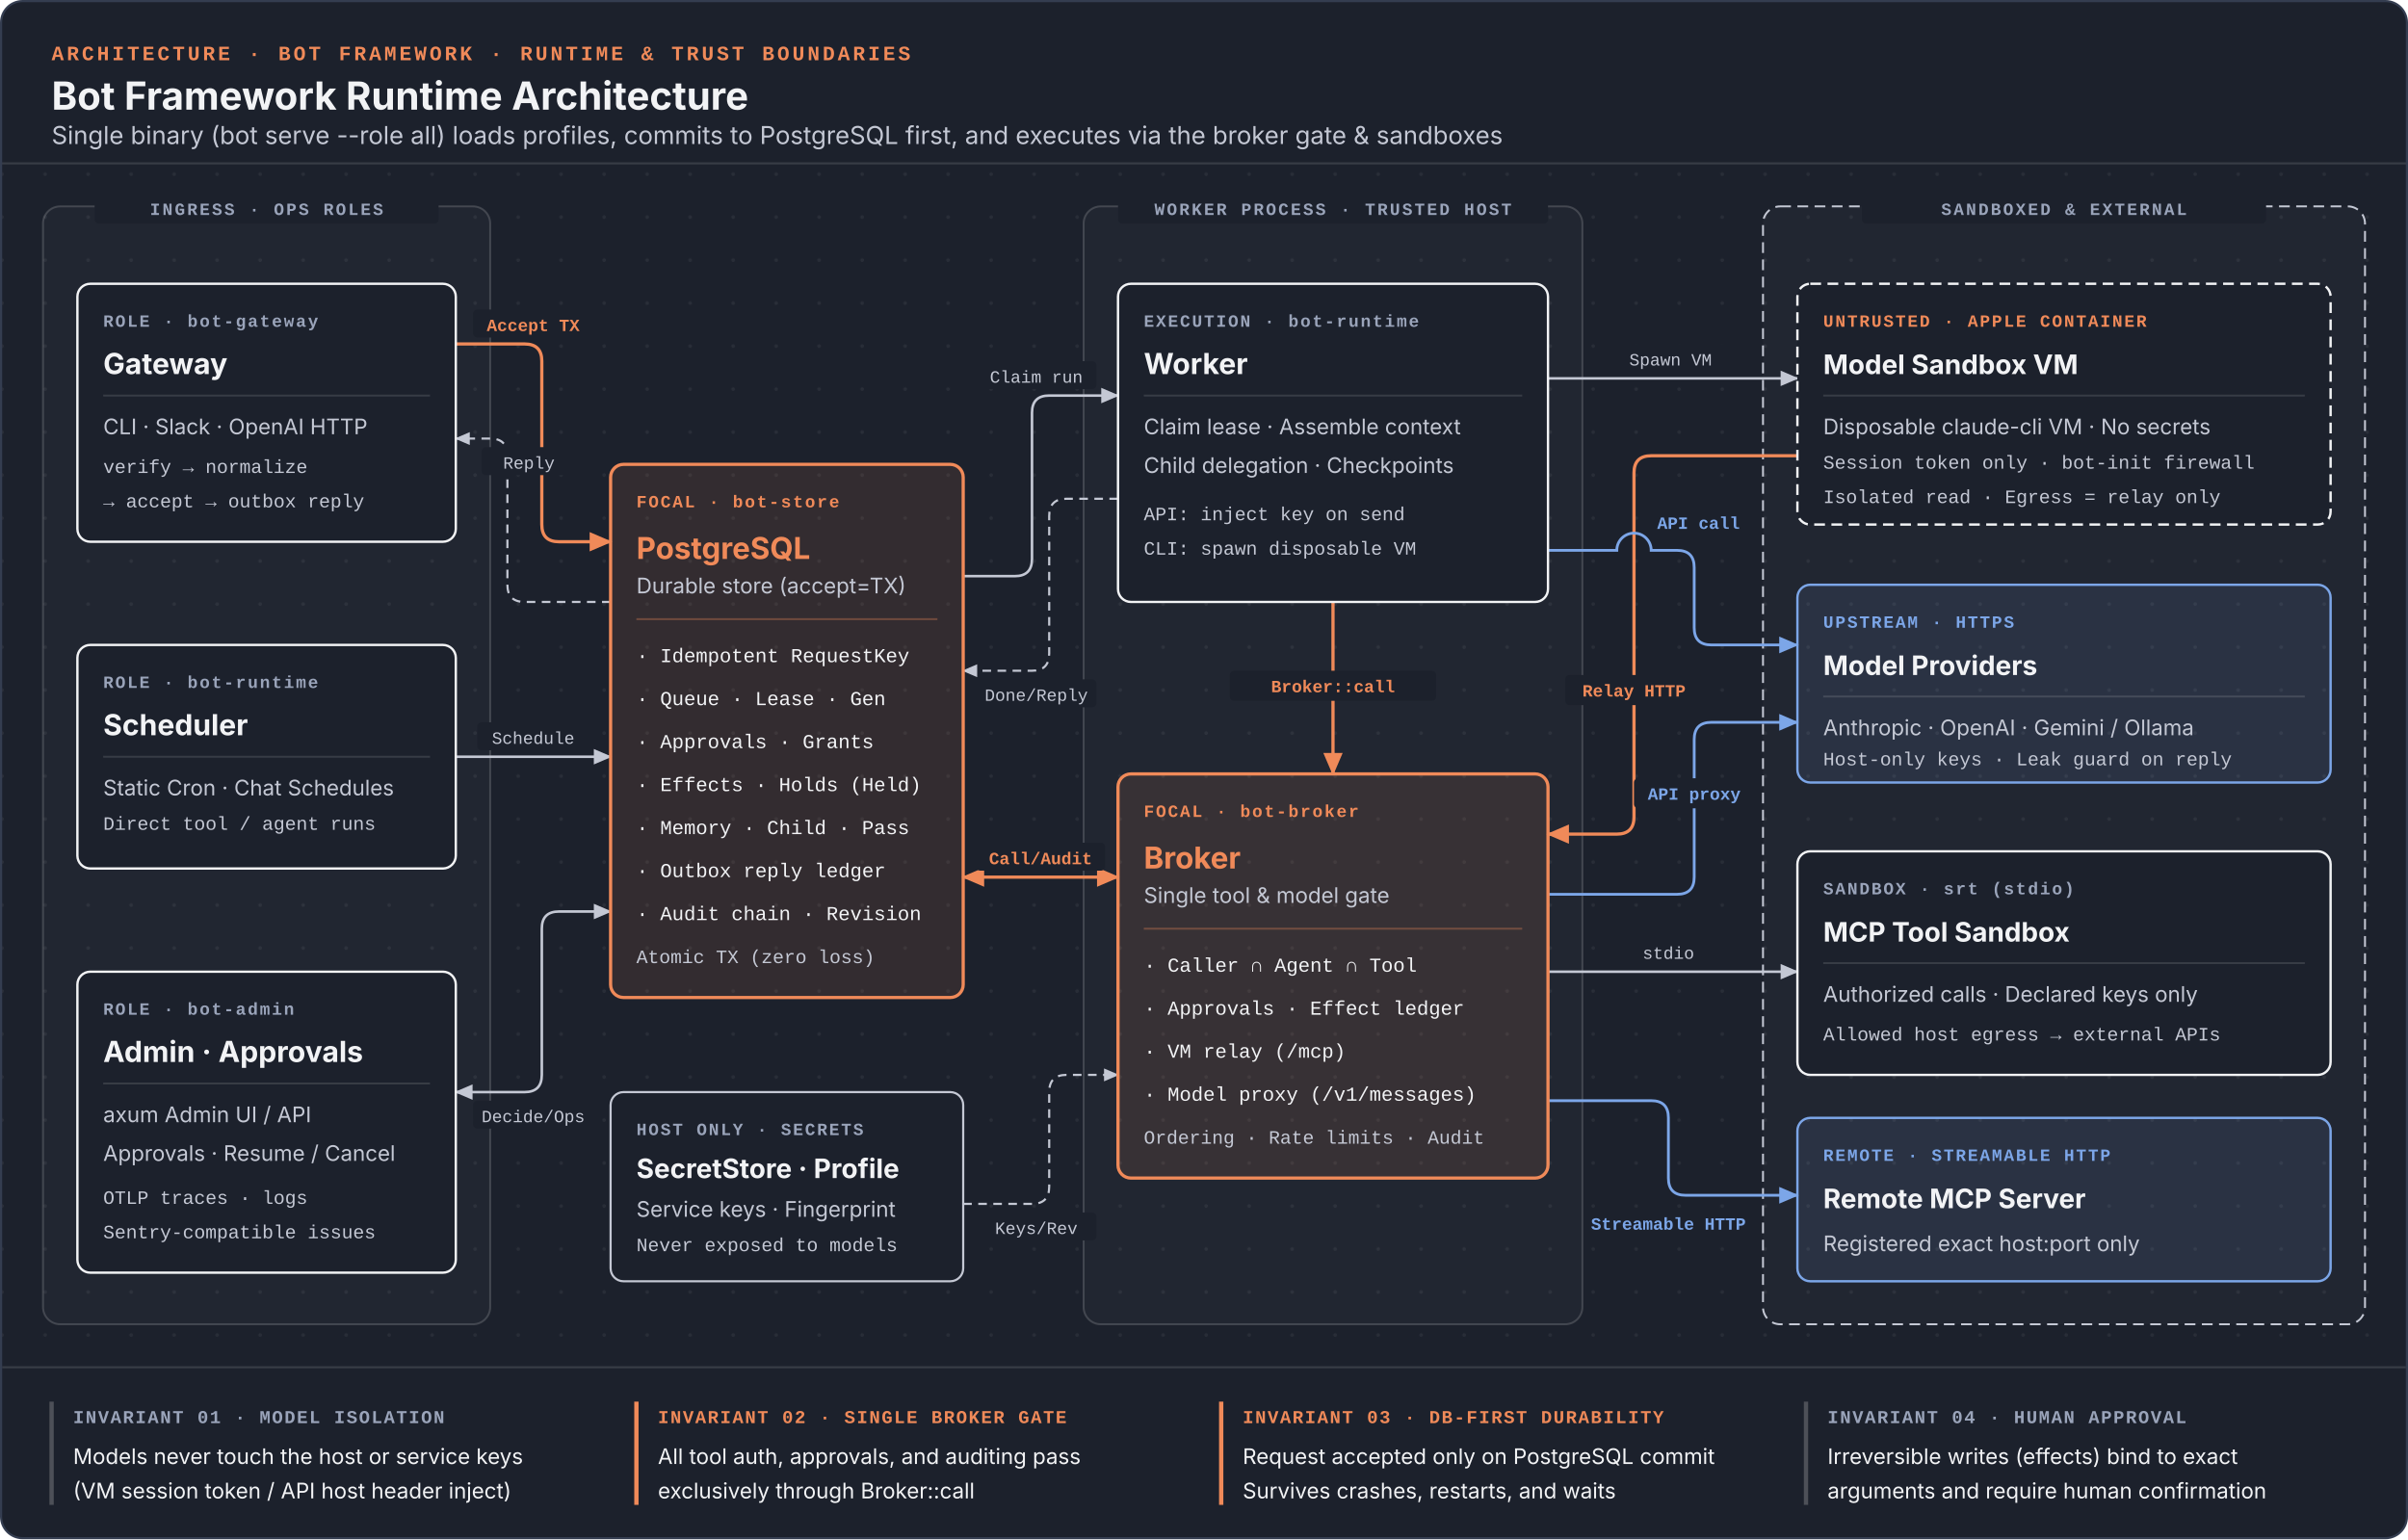
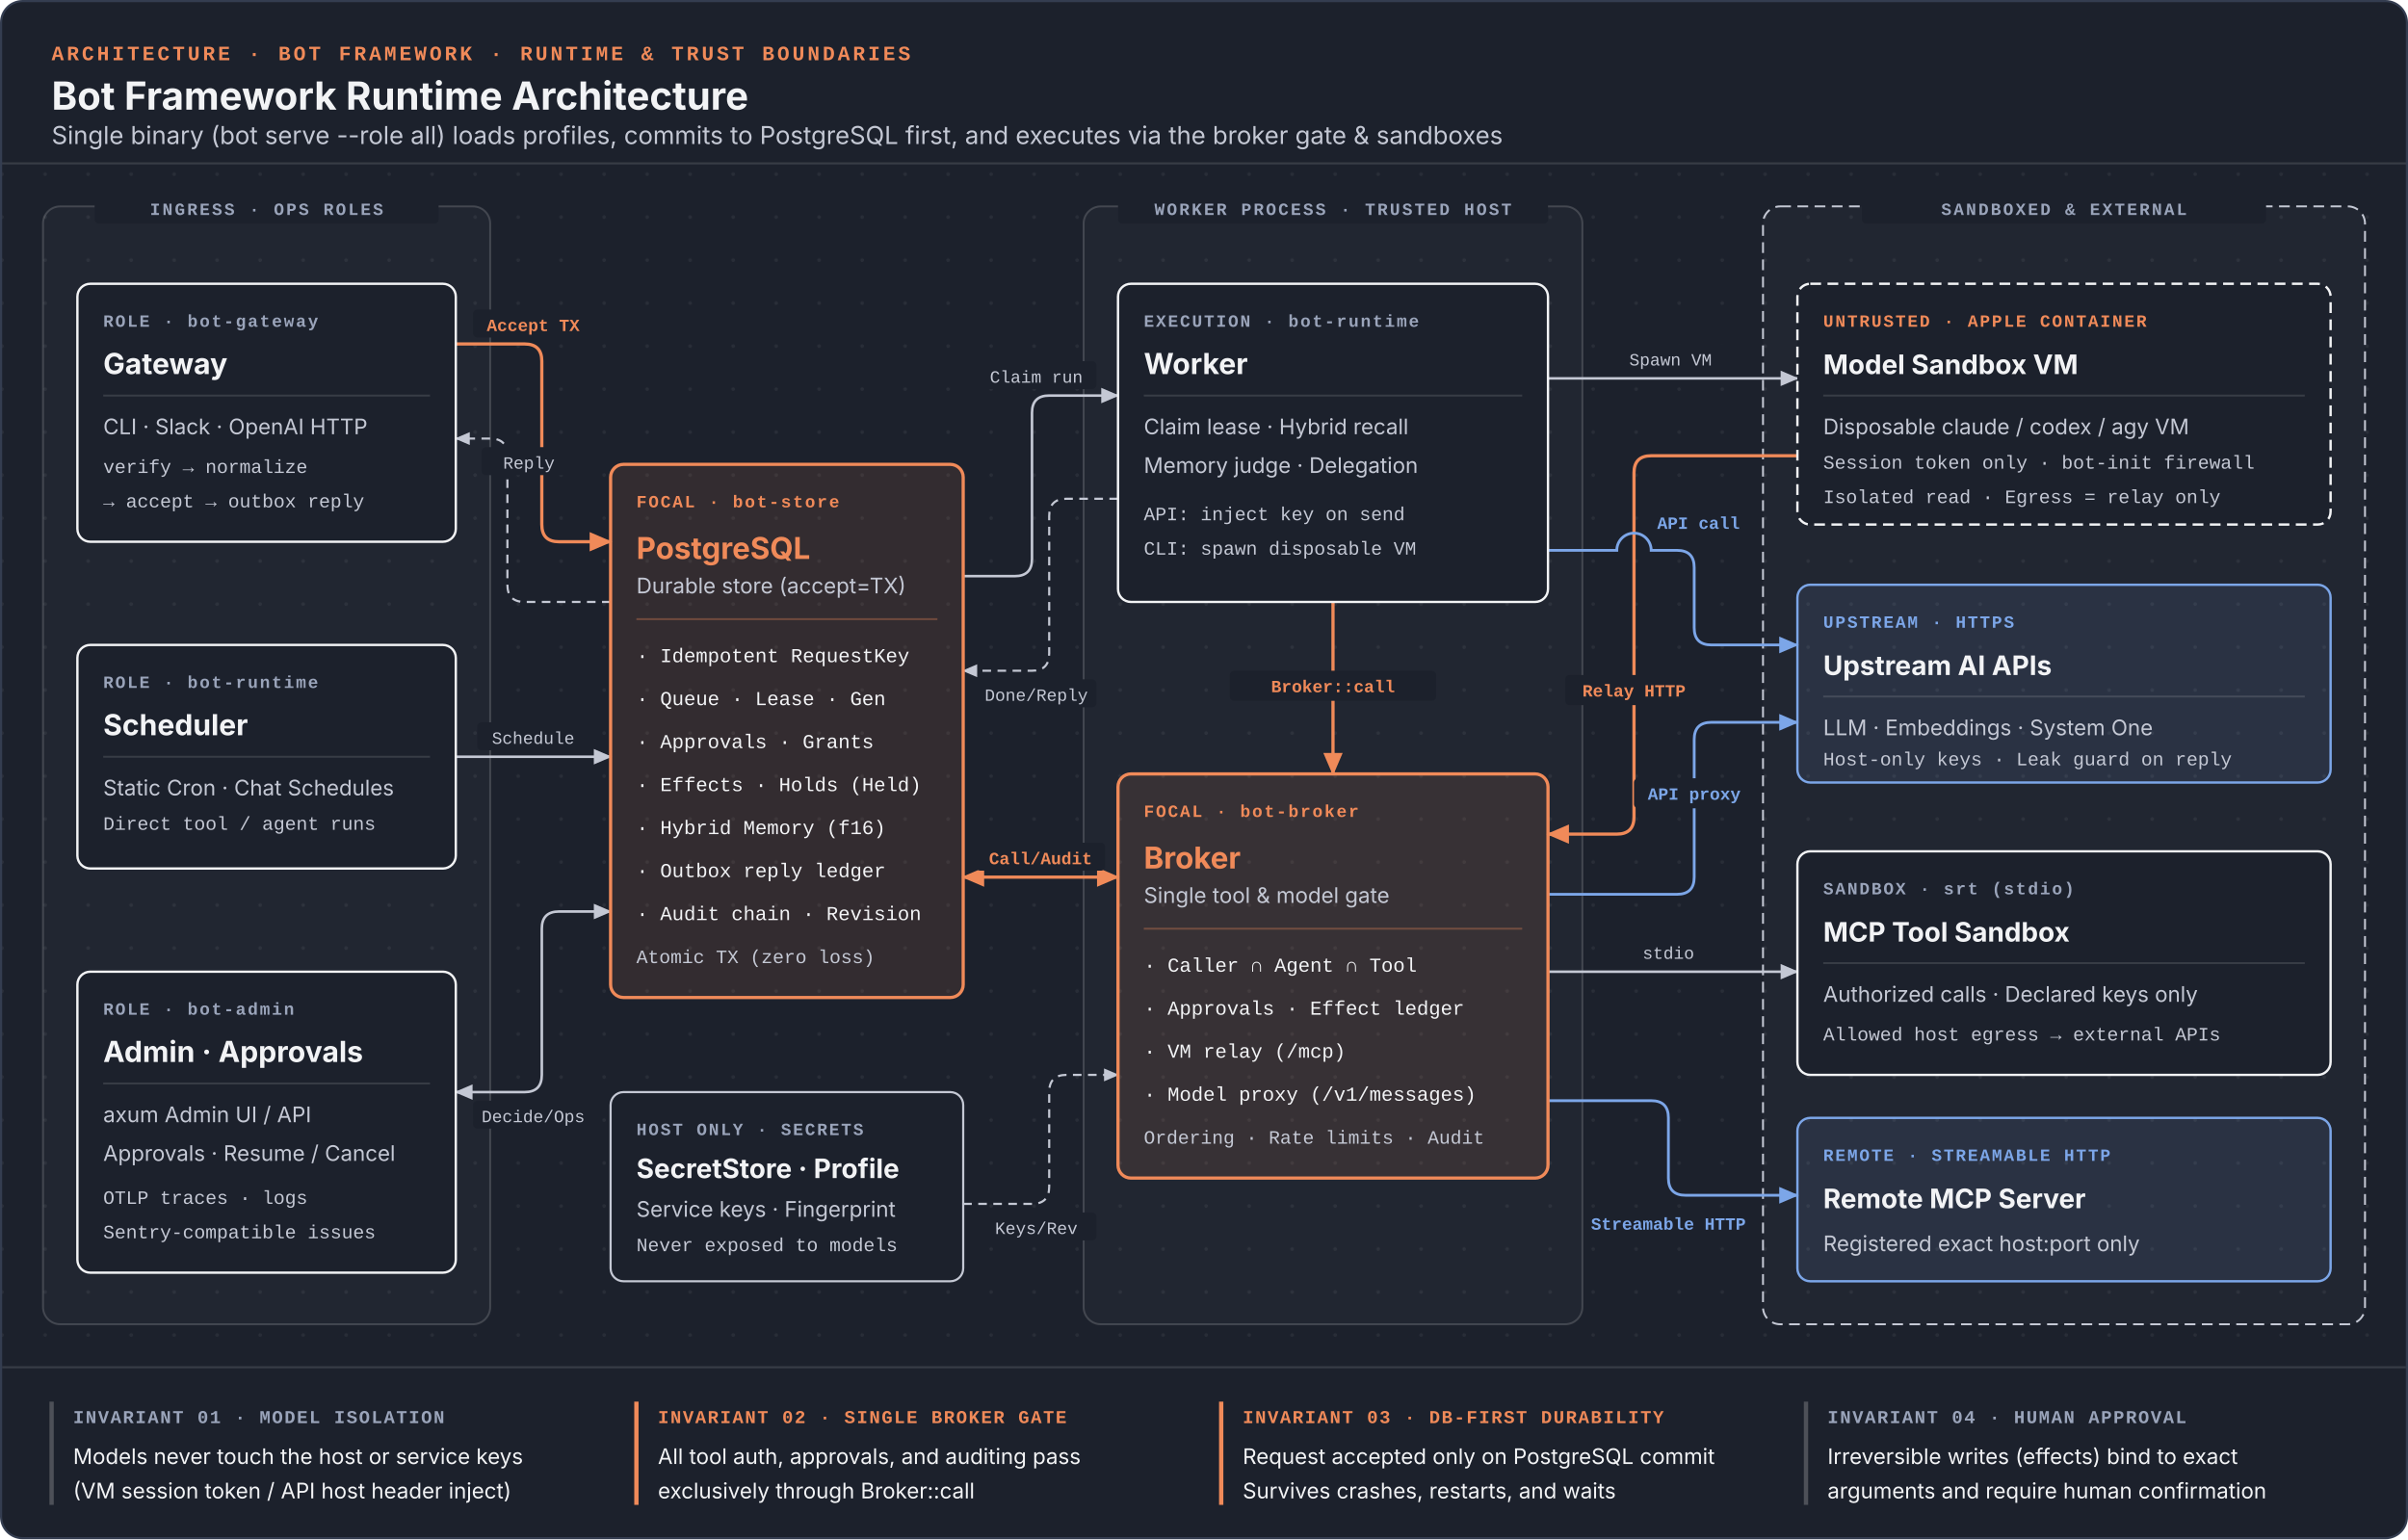
<svg xmlns="http://www.w3.org/2000/svg" viewBox="0 0 1120 716" width="1120" height="716" role="img" aria-labelledby="t-rt-d d-rt-d">
  <style>
    .bg { fill: #1c212c; }
    .frame { fill: #1c212c; stroke: #343d50; stroke-width: 1; }
    .hdr-bg { fill: #1c212c; }
    .ftr-bg { fill: #1c212c; }
    .hdr-rule { stroke: rgba(245,245,245,0.13); stroke-width: 1; }
    .dot { fill: rgba(245,245,245,0.10); }
    .zone { fill: rgba(245,245,245,0.025); stroke: rgba(245,245,245,0.17); stroke-width: 0.9; }
    .zone-dash { fill: rgba(245,245,245,0.025); stroke: #c4c8d4; stroke-width: 0.9; stroke-dasharray: 5,3; }
    .node { fill: #1c212c; stroke: #f2f3f5; stroke-width: 1.1; }
    .node-soft { fill: #1c212c; stroke: #c4c8d4; stroke-width: 1; }
    .node-dash { fill: #1c212c; stroke: #f2f3f5; stroke-width: 1.1; stroke-dasharray: 5,3; }
    .node-focal { fill: rgba(240,138,89,0.11); stroke: #f08a59; stroke-width: 1.5; }
    .node-link { fill: rgba(124,166,232,0.10); stroke: #7ca6e8; stroke-width: 1.1; }
    .div { stroke: rgba(245,245,245,0.13); stroke-width: 0.9; }
    .div-acc { stroke: rgba(240,138,89,0.32); stroke-width: 0.9; }
    .lbl-bg { fill: #1c212c; }
    .h-eye { font-family: ui-monospace, SFMono-Regular, Menlo, Monaco, Consolas, 'Liberation Mono', monospace; font-size: 9.5px; font-weight: 600; letter-spacing: 0.14em; fill: #f08a59; }
    .h-title { font-family: -apple-system, BlinkMacSystemFont, 'Apple SD Gothic Neo', 'Malgun Gothic', 'Noto Sans KR', 'Segoe UI', sans-serif; font-size: 18px; font-weight: 700; fill: #f2f3f5; }
    .h-sub { font-family: -apple-system, BlinkMacSystemFont, 'Apple SD Gothic Neo', 'Malgun Gothic', 'Noto Sans KR', 'Segoe UI', sans-serif; font-size: 11.5px; fill: #c4c8d4; }
    .eye { font-family: ui-monospace, SFMono-Regular, Menlo, Monaco, Consolas, 'Liberation Mono', monospace; font-size: 8px; font-weight: 600; letter-spacing: 0.10em; fill: #9aa4ba; }
    .eye-acc { font-family: ui-monospace, SFMono-Regular, Menlo, Monaco, Consolas, 'Liberation Mono', monospace; font-size: 8px; font-weight: 600; letter-spacing: 0.10em; fill: #f08a59; }
    .eye-lnk { font-family: ui-monospace, SFMono-Regular, Menlo, Monaco, Consolas, 'Liberation Mono', monospace; font-size: 8px; font-weight: 600; letter-spacing: 0.10em; fill: #7ca6e8; }
    .ttl { font-family: -apple-system, BlinkMacSystemFont, 'Apple SD Gothic Neo', 'Malgun Gothic', 'Noto Sans KR', 'Segoe UI', sans-serif; font-size: 13.5px; font-weight: 700; fill: #f2f3f5; }
    .ttl-sm { font-family: -apple-system, BlinkMacSystemFont, 'Apple SD Gothic Neo', 'Malgun Gothic', 'Noto Sans KR', 'Segoe UI', sans-serif; font-size: 12.5px; font-weight: 700; fill: #f2f3f5; }
    .ttl-acc { font-family: -apple-system, BlinkMacSystemFont, 'Apple SD Gothic Neo', 'Malgun Gothic', 'Noto Sans KR', 'Segoe UI', sans-serif; font-size: 14px; font-weight: 700; fill: #f08a59; }
    .sub { font-family: -apple-system, BlinkMacSystemFont, 'Apple SD Gothic Neo', 'Malgun Gothic', 'Noto Sans KR', 'Segoe UI', sans-serif; font-size: 10px; fill: #c4c8d4; }
    .mono { font-family: ui-monospace, SFMono-Regular, Menlo, Monaco, Consolas, 'Liberation Mono', monospace; font-size: 8.8px; fill: #c4c8d4; }
    .mono-ink { font-family: ui-monospace, SFMono-Regular, Menlo, Monaco, Consolas, 'Liberation Mono', monospace; font-size: 9.2px; font-weight: 500; fill: #f2f3f5; }
    .zlbl { font-family: ui-monospace, SFMono-Regular, Menlo, Monaco, Consolas, 'Liberation Mono', monospace; font-size: 8px; font-weight: 600; letter-spacing: 0.12em; fill: #9aa4ba; }
    .zlbl-acc { font-family: ui-monospace, SFMono-Regular, Menlo, Monaco, Consolas, 'Liberation Mono', monospace; font-size: 8px; font-weight: 600; letter-spacing: 0.12em; fill: #f08a59; }
    .edge { fill: none; stroke: #c4c8d4; stroke-width: 1.2; }
    .edge-dash { fill: none; stroke: #c4c8d4; stroke-width: 1; stroke-dasharray: 4,3; }
    .edge-acc { fill: none; stroke: #f08a59; stroke-width: 1.5; }
    .edge-lnk { fill: none; stroke: #7ca6e8; stroke-width: 1.3; }
    .elbl { font-family: ui-monospace, SFMono-Regular, Menlo, Monaco, Consolas, 'Liberation Mono', monospace; font-size: 8px; font-weight: 500; fill: #c4c8d4; }
    .elbl-acc { font-family: ui-monospace, SFMono-Regular, Menlo, Monaco, Consolas, 'Liberation Mono', monospace; font-size: 8px; font-weight: 600; fill: #f08a59; }
    .elbl-lnk { font-family: ui-monospace, SFMono-Regular, Menlo, Monaco, Consolas, 'Liberation Mono', monospace; font-size: 8px; font-weight: 600; fill: #7ca6e8; }
    .ar-m { fill: #c4c8d4; }
    .ar-a { fill: #f08a59; }
    .ar-l { fill: #7ca6e8; }
    .bar { stroke: rgba(191,192,192,0.30); stroke-width: 2; }
    .bar-acc { stroke: #f08a59; stroke-width: 2; }
    .fk { font-family: ui-monospace, SFMono-Regular, Menlo, Monaco, Consolas, 'Liberation Mono', monospace; font-size: 8.5px; font-weight: 600; letter-spacing: 0.08em; fill: #9aa4ba; }
    .fk-acc { font-family: ui-monospace, SFMono-Regular, Menlo, Monaco, Consolas, 'Liberation Mono', monospace; font-size: 8.5px; font-weight: 600; letter-spacing: 0.08em; fill: #f08a59; }
    .fv { font-family: -apple-system, BlinkMacSystemFont, 'Apple SD Gothic Neo', 'Malgun Gothic', 'Noto Sans KR', 'Segoe UI', sans-serif; font-size: 10px; fill: #f2f3f5; }
  </style>
  <defs>
    <clipPath id="clip-rt-d">
      <rect x="0.5" y="0.5" width="1119" height="715" rx="10" />
    </clipPath>
    <pattern id="dots-rt-d" width="20" height="20" patternUnits="userSpaceOnUse">
      <circle cx="1" cy="1" r="0.85" class="dot" />
    </pattern>
    <marker id="ar-m-rt-d" markerWidth="7" markerHeight="6" refX="6.5" refY="3" orient="auto">
      <polygon points="0 0, 7 3, 0 6" class="ar-m" />
    </marker>
    <marker id="ar-mr-rt-d" markerWidth="7" markerHeight="6" refX="0.5" refY="3" orient="auto">
      <polygon points="7 0, 0 3, 7 6" class="ar-m" />
    </marker>
    <marker id="ar-a-rt-d" markerWidth="7" markerHeight="6" refX="6.5" refY="3" orient="auto">
      <polygon points="0 0, 7 3, 0 6" class="ar-a" />
    </marker>
    <marker id="ar-ar-rt-d" markerWidth="7" markerHeight="6" refX="0.5" refY="3" orient="auto">
      <polygon points="7 0, 0 3, 7 6" class="ar-a" />
    </marker>
    <marker id="ar-l-rt-d" markerWidth="7" markerHeight="6" refX="6.5" refY="3" orient="auto">
      <polygon points="0 0, 7 3, 0 6" class="ar-l" />
    </marker>
    <marker id="ar-lr-rt-d" markerWidth="7" markerHeight="6" refX="0.5" refY="3" orient="auto">
      <polygon points="7 0, 0 3, 7 6" class="ar-l" />
    </marker>
  </defs>
  <g clip-path="url(#clip-rt-d)">
    <rect width="1120" height="716" class="bg" />
    <rect x="0" y="76" width="1120" height="560" fill="url(#dots-rt-d)" opacity="0.6" />
    <text x="24" y="28" class="h-eye">ARCHITECTURE · BOT FRAMEWORK · RUNTIME &amp; TRUST BOUNDARIES</text>
    <text x="24" y="51" class="h-title">Bot Framework Runtime Architecture</text>
    <text x="24" y="67" class="h-sub">Single binary (bot serve --role all) loads profiles, commits to PostgreSQL first, and executes via the broker gate &amp; sandboxes</text>
    <line x1="0" y1="76" x2="1120" y2="76" class="hdr-rule" />
    <g transform="translate(0,68)">
      <rect x="20" y="28" width="208" height="520" rx="8" class="zone" />
      <rect x="44" y="22" width="160" height="14" rx="2" class="lbl-bg" />
      <text x="124" y="32" text-anchor="middle" class="zlbl">INGRESS · OPS ROLES</text>
      <rect x="504" y="28" width="232" height="520" rx="8" class="zone" />
      <rect x="520" y="22" width="200" height="14" rx="2" class="lbl-bg" />
      <text x="620" y="32" text-anchor="middle" class="zlbl">WORKER PROCESS · TRUSTED HOST</text>
      <rect x="820" y="28" width="280" height="520" rx="8" class="zone-dash" />
      <rect x="866" y="22" width="188" height="14" rx="2" class="lbl-bg" />
      <text x="960" y="32" text-anchor="middle" class="zlbl">SANDBOXED &amp; EXTERNAL</text>
      <path d="M 212,92 H 244 Q 252,92 252,100 V 176 Q 252,184 260,184 H 284" class="edge-acc" marker-end="url(#ar-a-rt-d)" />
      <path d="M 284,212 H 244 Q 236,212 236,204 V 144 Q 236,136 228,136 H 212" class="edge-dash" marker-end="url(#ar-m-rt-d)" />
      <line x1="212" y1="284" x2="284" y2="284" class="edge" marker-end="url(#ar-m-rt-d)" />
      <path d="M 212,440 H 244 Q 252,440 252,432 V 364 Q 252,356 260,356 H 284" class="edge" marker-start="url(#ar-mr-rt-d)" marker-end="url(#ar-m-rt-d)" />
      <path d="M 448,200 H 472 Q 480,200 480,192 V 124 Q 480,116 488,116 H 520" class="edge" marker-end="url(#ar-m-rt-d)" />
      <path d="M 520,164 H 496 Q 488,164 488,172 V 236 Q 488,244 480,244 H 448" class="edge-dash" marker-end="url(#ar-m-rt-d)" />
      <line x1="448" y1="340" x2="520" y2="340" class="edge-acc" marker-start="url(#ar-ar-rt-d)" marker-end="url(#ar-a-rt-d)" />
      <path d="M 448,492 H 480 Q 488,492 488,484 V 440 Q 488,432 496,432 H 520" class="edge-dash" marker-end="url(#ar-m-rt-d)" />
      <line x1="620" y1="212" x2="620" y2="292" class="edge-acc" marker-end="url(#ar-a-rt-d)" />
      <line x1="720" y1="108" x2="836" y2="108" class="edge" marker-end="url(#ar-m-rt-d)" />
      <path d="M 836,144 H 768 Q 760,144 760,152 V 312 Q 760,320 752,320 H 720" class="edge-acc" marker-end="url(#ar-a-rt-d)" />
      <path d="M 720,188 H 752 a 8,8 0 0,1 16,0 H 780 Q 788,188 788,196 V 224 Q 788,232 796,232 H 836" class="edge-lnk" marker-end="url(#ar-l-rt-d)" />
      <path d="M 720,348 H 780 Q 788,348 788,340 V 276 Q 788,268 796,268 H 836" class="edge-lnk" marker-end="url(#ar-l-rt-d)" />
      <line x1="720" y1="384" x2="836" y2="384" class="edge" marker-end="url(#ar-m-rt-d)" />
      <path d="M 720,444 H 768 Q 776,444 776,452 V 480 Q 776,488 784,488 H 836" class="edge-lnk" marker-end="url(#ar-l-rt-d)" />
      <rect x="220" y="76" width="56" height="13" rx="2" class="lbl-bg" />
      <text x="248" y="86" text-anchor="middle" class="elbl-acc">Accept TX</text>
      <rect x="224" y="140" width="44" height="13" rx="2" class="lbl-bg" />
      <text x="246" y="150" text-anchor="middle" class="elbl">Reply</text>
      <rect x="222" y="268" width="52" height="13" rx="2" class="lbl-bg" />
      <text x="248" y="278" text-anchor="middle" class="elbl">Schedule</text>
      <rect x="220" y="444" width="56" height="13" rx="2" class="lbl-bg" />
      <text x="248" y="454" text-anchor="middle" class="elbl">Decide/Ops</text>
      <rect x="454" y="100" width="56" height="13" rx="2" class="lbl-bg" />
      <text x="482" y="110" text-anchor="middle" class="elbl">Claim run</text>
      <rect x="454" y="248" width="56" height="13" rx="2" class="lbl-bg" />
      <text x="482" y="258" text-anchor="middle" class="elbl">Done/Reply</text>
      <rect x="454" y="324" width="60" height="13" rx="2" class="lbl-bg" />
      <text x="484" y="334" text-anchor="middle" class="elbl-acc">Call/Audit</text>
      <rect x="454" y="496" width="56" height="13" rx="2" class="lbl-bg" />
      <text x="482" y="506" text-anchor="middle" class="elbl">Keys/Rev</text>
      <rect x="572" y="244" width="96" height="14" rx="2" class="lbl-bg" />
      <text x="620" y="254" text-anchor="middle" class="elbl-acc">Broker::call</text>
      <rect x="742" y="92" width="70" height="13" rx="2" class="lbl-bg" />
      <text x="777" y="102" text-anchor="middle" class="elbl">Spawn VM</text>
      <rect x="728" y="246" width="64" height="14" rx="2" class="lbl-bg" />
      <text x="760" y="256" text-anchor="middle" class="elbl-acc">Relay HTTP</text>
      <rect x="766" y="168" width="48" height="14" rx="2" class="lbl-bg" />
      <text x="790" y="178" text-anchor="middle" class="elbl-lnk">API call</text>
      <rect x="760" y="294" width="56" height="14" rx="2" class="lbl-bg" />
      <text x="788" y="304" text-anchor="middle" class="elbl-lnk">API proxy</text>
      <rect x="748" y="368" width="56" height="13" rx="2" class="lbl-bg" />
      <text x="776" y="378" text-anchor="middle" class="elbl">stdio</text>
      <rect x="738" y="494" width="76" height="13" rx="2" class="lbl-bg" />
      <text x="776" y="504" text-anchor="middle" class="elbl-lnk" font-size="7.5">Streamable HTTP</text>
      <g id="node-gateway">
        <rect x="36" y="64" width="176" height="120" rx="6" class="node" />
        <text x="48" y="84" class="eye">ROLE · bot-gateway</text>
        <text x="48" y="106" class="ttl">Gateway</text>
        <line x1="48" y1="116" x2="200" y2="116" class="div" />
        <text x="48" y="134" class="sub">CLI · Slack · OpenAI HTTP</text>
        <text x="48" y="152" class="mono">verify → normalize</text>
        <text x="48" y="168" class="mono">→ accept → outbox reply</text>
      </g>
      <g id="node-scheduler">
        <rect x="36" y="232" width="176" height="104" rx="6" class="node" />
        <text x="48" y="252" class="eye">ROLE · bot-runtime</text>
        <text x="48" y="274" class="ttl">Scheduler</text>
        <line x1="48" y1="284" x2="200" y2="284" class="div" />
        <text x="48" y="302" class="sub">Static Cron · Chat Schedules</text>
        <text x="48" y="318" class="mono">Direct tool / agent runs</text>
      </g>
      <g id="node-admin">
        <rect x="36" y="384" width="176" height="140" rx="6" class="node" />
        <text x="48" y="404" class="eye">ROLE · bot-admin</text>
        <text x="48" y="426" class="ttl">Admin · Approvals</text>
        <line x1="48" y1="436" x2="200" y2="436" class="div" />
        <text x="48" y="454" class="sub">axum Admin UI / API</text>
        <text x="48" y="472" class="sub">Approvals · Resume / Cancel</text>
        <text x="48" y="492" class="mono">OTLP traces · logs</text>
        <text x="48" y="508" class="mono">Sentry-compatible issues</text>
      </g>
      <g id="node-pg">
        <rect x="284" y="148" width="164" height="248" rx="6" class="node-focal" />
        <text x="296" y="168" class="eye-acc">FOCAL · bot-store</text>
        <text x="296" y="192" class="ttl-acc">PostgreSQL</text>
        <text x="296" y="208" class="sub">Durable store (accept=TX)</text>
        <line x1="296" y1="220" x2="436" y2="220" class="div-acc" />
        <text x="296" y="240" class="mono-ink">· Idempotent RequestKey</text>
        <text x="296" y="260" class="mono-ink">· Queue · Lease · Gen</text>
        <text x="296" y="280" class="mono-ink">· Approvals · Grants</text>
        <text x="296" y="300" class="mono-ink">· Effects · Holds (Held)</text>
-         <text x="296" y="320" class="mono-ink">· Memory · Child · Pass</text>
+         <text x="296" y="320" class="mono-ink">· Hybrid Memory (f16)</text>
        <text x="296" y="340" class="mono-ink">· Outbox reply ledger</text>
        <text x="296" y="360" class="mono-ink">· Audit chain · Revision</text>
        <text x="296" y="380" class="mono">Atomic TX (zero loss)</text>
      </g>
      <g id="node-secrets">
        <rect x="284" y="440" width="164" height="88" rx="6" class="node-soft" />
        <text x="296" y="460" class="eye">HOST ONLY · SECRETS</text>
        <text x="296" y="480" class="ttl-sm">SecretStore · Profile</text>
        <text x="296" y="498" class="sub">Service keys · Fingerprint</text>
        <text x="296" y="514" class="mono">Never exposed to models</text>
      </g>
      <g id="node-worker">
        <rect x="520" y="64" width="200" height="148" rx="6" class="node" />
        <text x="532" y="84" class="eye">EXECUTION · bot-runtime</text>
        <text x="532" y="106" class="ttl">Worker</text>
        <line x1="532" y1="116" x2="708" y2="116" class="div" />
-         <text x="532" y="134" class="sub">Claim lease · Assemble context</text>
-         <text x="532" y="152" class="sub">Child delegation · Checkpoints</text>
+         <text x="532" y="134" class="sub">Claim lease · Hybrid recall</text>
+         <text x="532" y="152" class="sub">Memory judge · Delegation</text>
        <text x="532" y="174" class="mono">API: inject key on send</text>
        <text x="532" y="190" class="mono">CLI: spawn disposable VM</text>
      </g>
      <g id="node-broker">
        <rect x="520" y="292" width="200" height="188" rx="6" class="node-focal" />
        <text x="532" y="312" class="eye-acc">FOCAL · bot-broker</text>
        <text x="532" y="336" class="ttl-acc">Broker</text>
        <text x="532" y="352" class="sub">Single tool &amp; model gate</text>
        <line x1="532" y1="364" x2="708" y2="364" class="div-acc" />
        <text x="532" y="384" class="mono-ink">· Caller ∩ Agent ∩ Tool</text>
        <text x="532" y="404" class="mono-ink">· Approvals · Effect ledger</text>
        <text x="532" y="424" class="mono-ink">· VM relay (/mcp)</text>
        <text x="532" y="444" class="mono-ink">· Model proxy (/v1/messages)</text>
        <text x="532" y="464" class="mono">Ordering · Rate limits · Audit</text>
      </g>
      <g id="node-vm">
        <rect x="836" y="64" width="248" height="112" rx="6" class="node-dash" />
        <text x="848" y="84" class="eye-acc">UNTRUSTED · APPLE CONTAINER</text>
        <text x="848" y="106" class="ttl-sm">Model Sandbox VM</text>
        <line x1="848" y1="116" x2="1072" y2="116" class="div" />
-         <text x="848" y="134" class="sub">Disposable claude-cli VM · No secrets</text>
+         <text x="848" y="134" class="sub">Disposable claude / codex / agy VM</text>
        <text x="848" y="150" class="mono">Session token only · bot-init firewall</text>
        <text x="848" y="166" class="mono">Isolated read · Egress = relay only</text>
      </g>
      <g id="node-providers">
        <rect x="836" y="204" width="248" height="92" rx="6" class="node-link" />
        <text x="848" y="224" class="eye-lnk">UPSTREAM · HTTPS</text>
-         <text x="848" y="246" class="ttl-sm">Model Providers</text>
+         <text x="848" y="246" class="ttl-sm">Upstream AI APIs</text>
        <line x1="848" y1="256" x2="1072" y2="256" class="div" />
-         <text x="848" y="274" class="sub">Anthropic · OpenAI · Gemini / Ollama</text>
+         <text x="848" y="274" class="sub">LLM · Embeddings · System One</text>
        <text x="848" y="288" class="mono">Host-only keys · Leak guard on reply</text>
      </g>
      <g id="node-mcp-srt">
        <rect x="836" y="328" width="248" height="104" rx="6" class="node" />
        <text x="848" y="348" class="eye">SANDBOX · srt (stdio)</text>
        <text x="848" y="370" class="ttl-sm">MCP Tool Sandbox</text>
        <line x1="848" y1="380" x2="1072" y2="380" class="div" />
        <text x="848" y="398" class="sub">Authorized calls · Declared keys only</text>
        <text x="848" y="416" class="mono">Allowed host egress → external APIs</text>
      </g>
      <g id="node-remote-mcp">
        <rect x="836" y="452" width="248" height="76" rx="6" class="node-link" />
        <text x="848" y="472" class="eye-lnk">REMOTE · STREAMABLE HTTP</text>
        <text x="848" y="494" class="ttl-sm">Remote MCP Server</text>
        <text x="848" y="514" class="sub">Registered exact host:port only</text>
      </g>
    </g>
    <line x1="1" y1="636" x2="1119" y2="636" class="hdr-rule" />
    <line x1="24" y1="652" x2="24" y2="700" class="bar" />
    <text x="34" y="662" class="fk">INVARIANT 01 · MODEL ISOLATION</text>
    <text x="34" y="681" class="fv">Models never touch the host or service keys</text>
    <text x="34" y="697" class="fv">(VM session token / API host header inject)</text>
    <line x1="296" y1="652" x2="296" y2="700" class="bar-acc" />
    <text x="306" y="662" class="fk-acc">INVARIANT 02 · SINGLE BROKER GATE</text>
    <text x="306" y="681" class="fv">All tool auth, approvals, and auditing pass</text>
    <text x="306" y="697" class="fv">exclusively through Broker::call</text>
    <line x1="568" y1="652" x2="568" y2="700" class="bar-acc" />
    <text x="578" y="662" class="fk-acc">INVARIANT 03 · DB-FIRST DURABILITY</text>
    <text x="578" y="681" class="fv">Request accepted only on PostgreSQL commit</text>
    <text x="578" y="697" class="fv">Survives crashes, restarts, and waits</text>
    <line x1="840" y1="652" x2="840" y2="700" class="bar" />
    <text x="850" y="662" class="fk">INVARIANT 04 · HUMAN APPROVAL</text>
    <text x="850" y="681" class="fv">Irreversible writes (effects) bind to exact</text>
    <text x="850" y="697" class="fv">arguments and require human confirmation</text>
  </g>
  <rect x="0.5" y="0.5" width="1119" height="715" rx="10" fill="none" stroke="#343d50" stroke-width="1" />
</svg>
